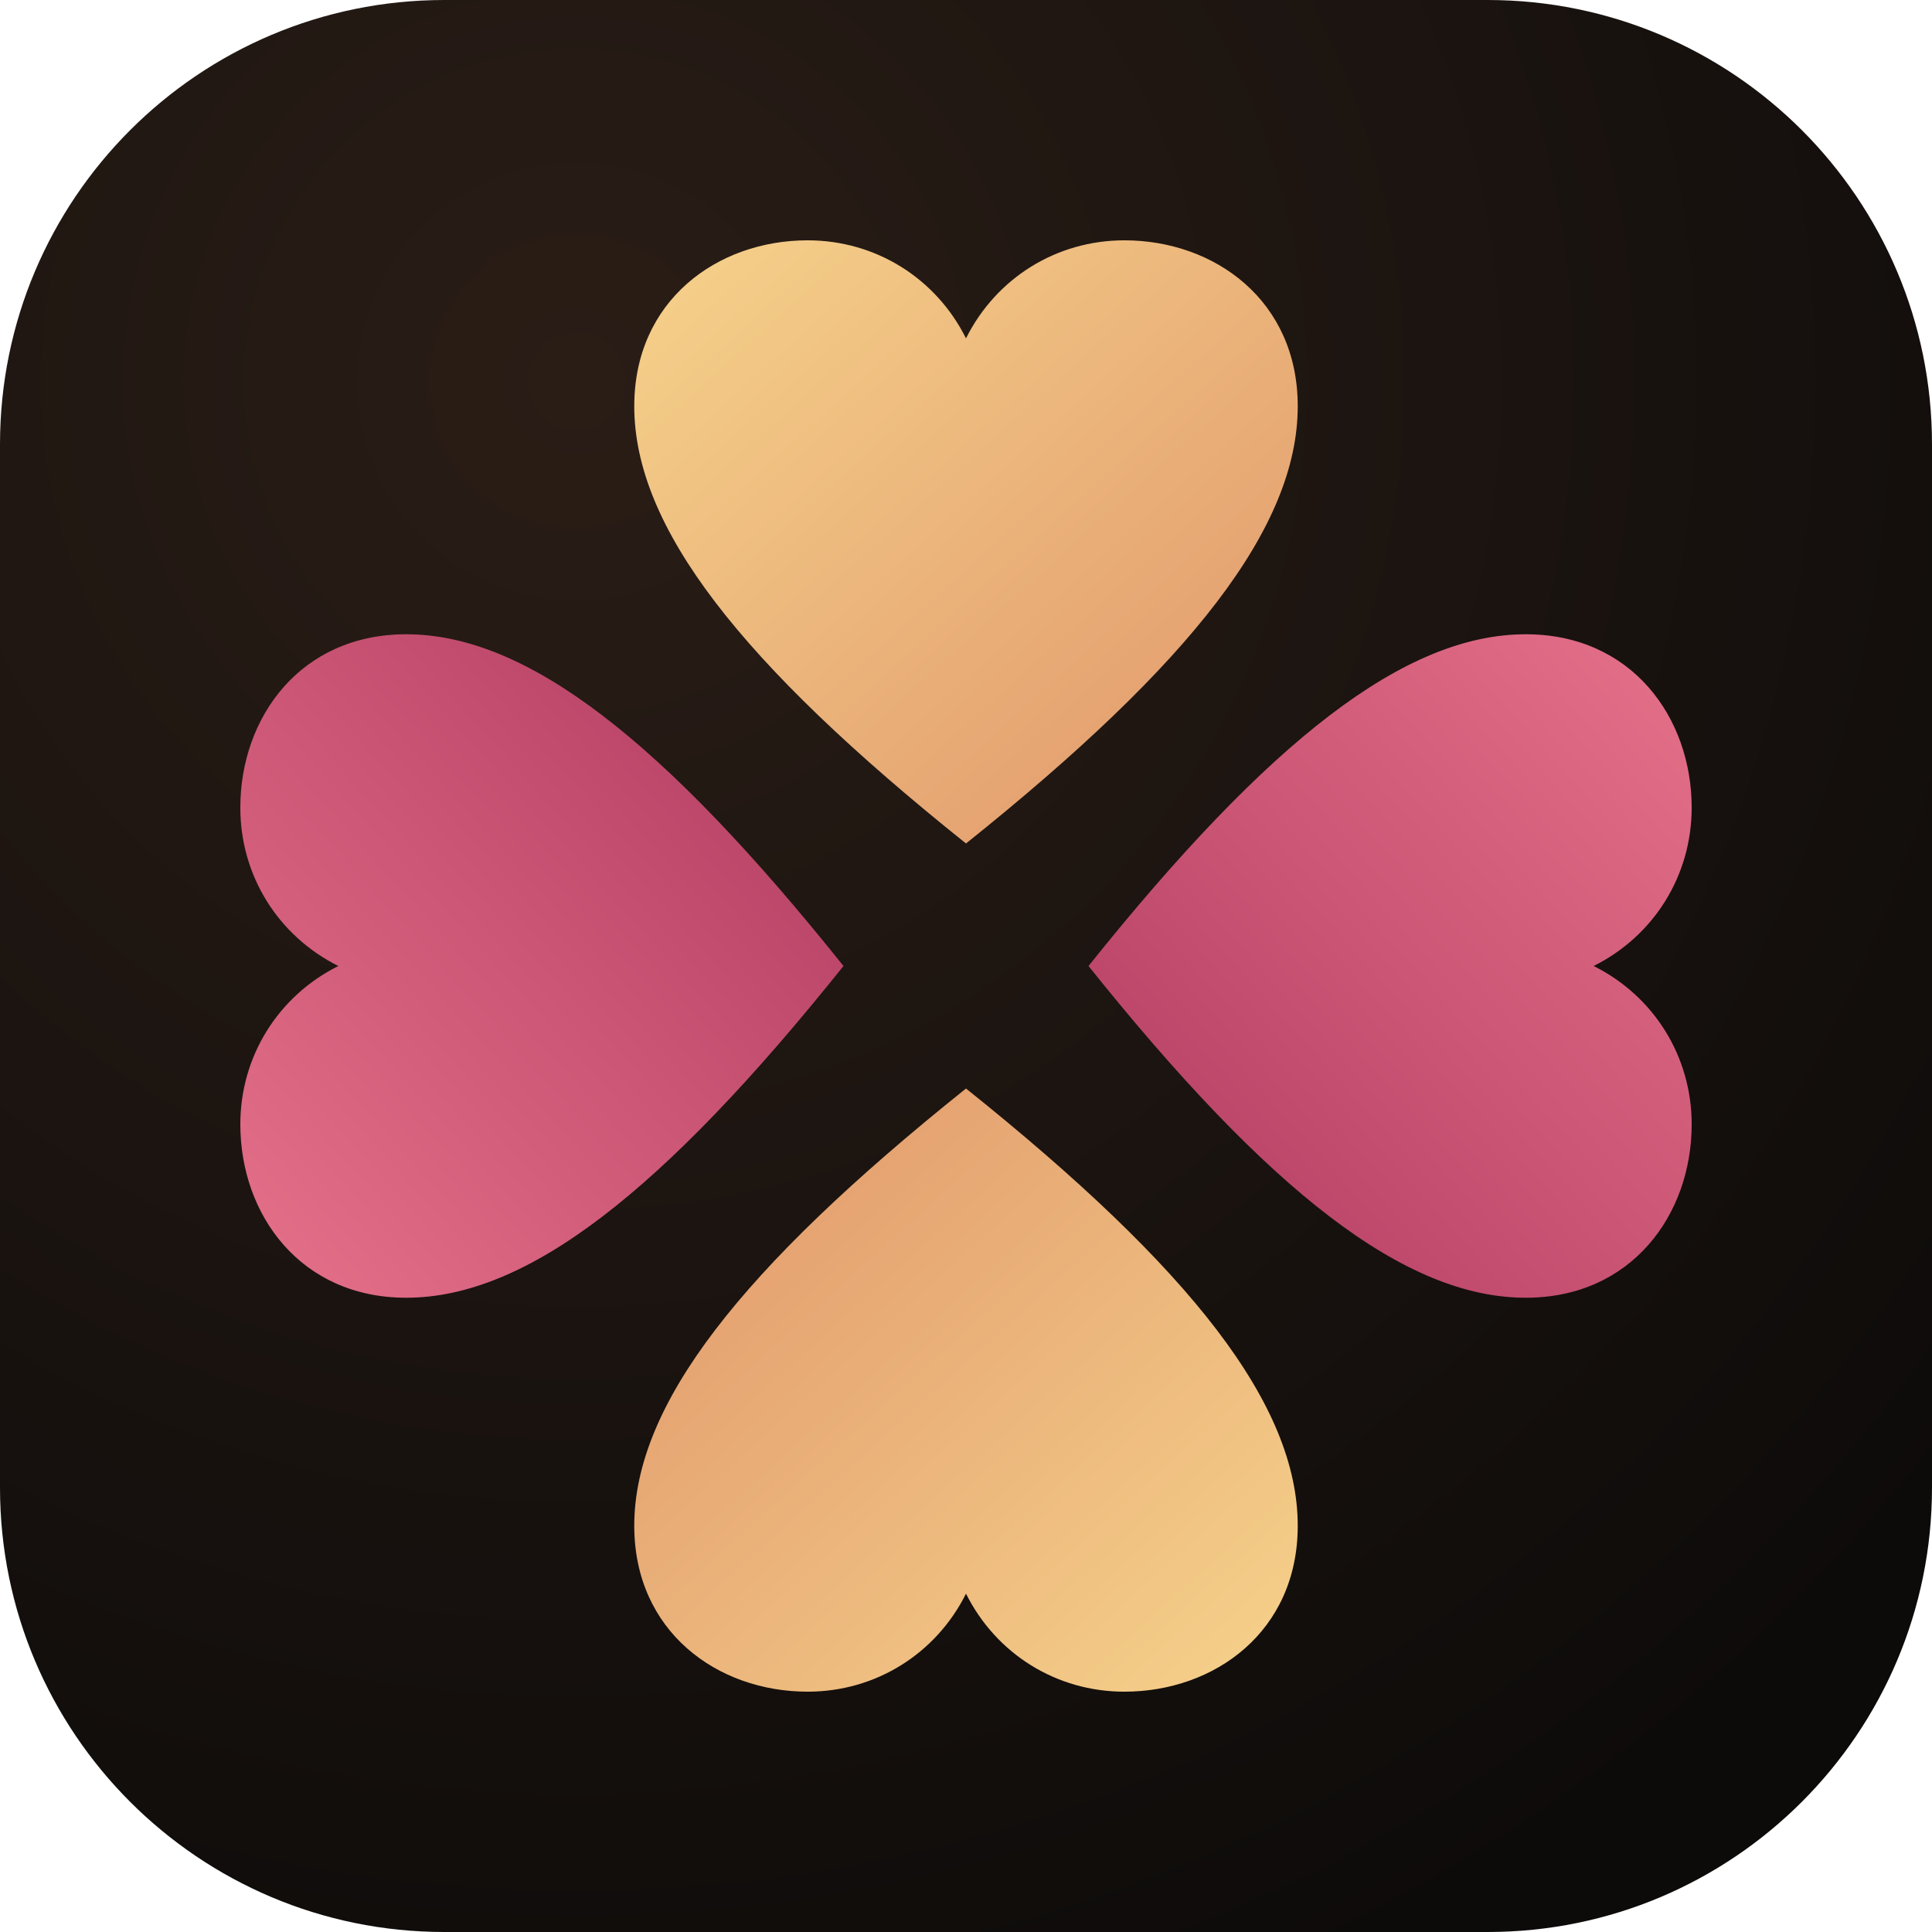
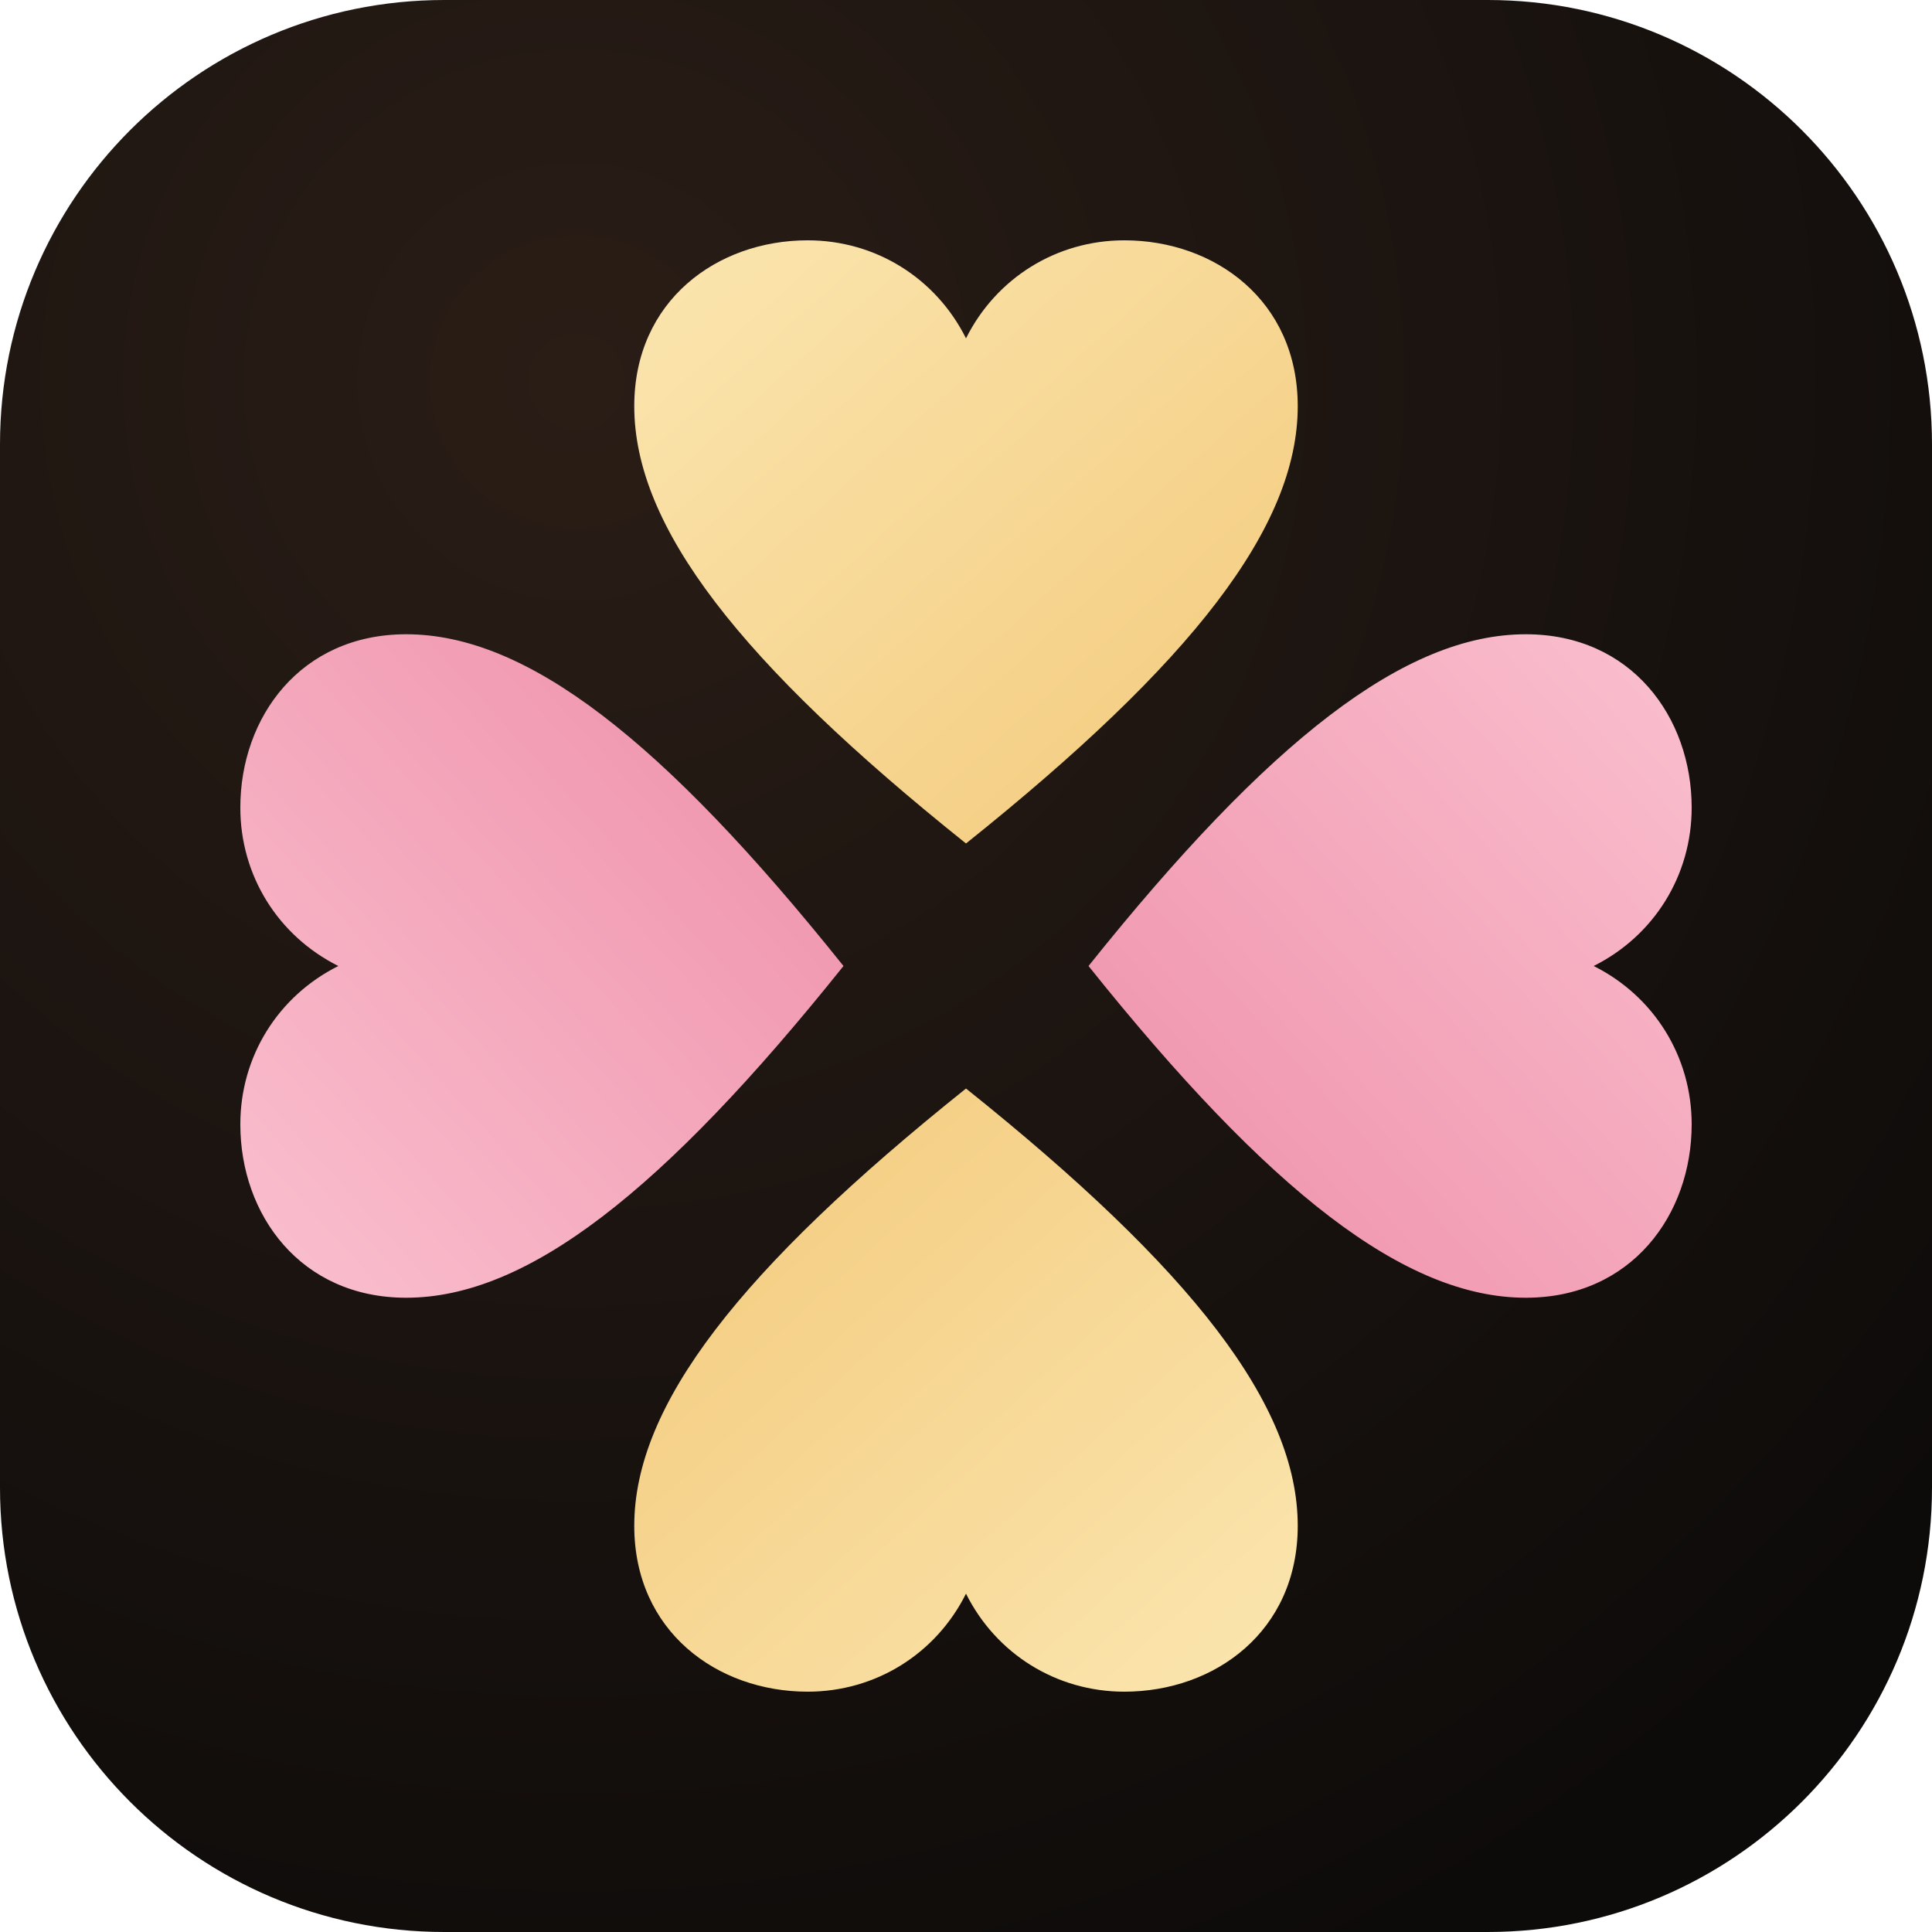
<svg xmlns="http://www.w3.org/2000/svg" width="512" height="512" viewBox="0 0 1000 1000">
  <defs>
    <linearGradient id="gA" x1="0" y1="0" x2="1" y2="1">
-       <stop offset="0" stop-color="#f6d28b" />
-       <stop offset="1" stop-color="#e0956a" />
+       <stop offset="0" stop-color="#fbe6b0" />
+       <stop offset="1" stop-color="#f3c97a" />
    </linearGradient>
    <linearGradient id="gB" x1="0" y1="0" x2="1" y2="1">
-       <stop offset="0" stop-color="#e5718a" />
-       <stop offset="1" stop-color="#b03a60" />
+       <stop offset="0" stop-color="#fac0cf" />
+       <stop offset="1" stop-color="#ee8ea8" />
    </linearGradient>
    <radialGradient id="bgD" cx=".3" cy=".2" r=".9">
      <stop offset="0" stop-color="#2a1d16" />
      <stop offset="1" stop-color="#0d0b0a" />
    </radialGradient>
-     <linearGradient id="bgG" x1="0" y1="0" x2="1" y2="1">
-       <stop offset="0" stop-color="#f2c777" />
-       <stop offset="1" stop-color="#be4664" />
-     </linearGradient>
  </defs>
  <rect width="1000" height="1000" rx="230" fill="url(#bgD)" />
  <g transform="translate(12.19512 12.19512) scale(4.878049)">
    <g transform="translate(100 100) rotate(0) translate(0 -13) scale(.8) translate(-50 -88)">
      <path d="M50 88 C20 64 6 46 6 30 C6 16 17 8 29 8 C38 8 46 13 50 21 C54 13 62 8 71 8 C83 8 94 16 94 30 C94 46 80 64 50 88 Z" fill="url(#gA)" />
    </g>
    <g transform="translate(100 100) rotate(90) translate(0 -13) scale(.8) translate(-50 -88)">
      <path d="M50 88 C20 64 6 46 6 30 C6 16 17 8 29 8 C38 8 46 13 50 21 C54 13 62 8 71 8 C83 8 94 16 94 30 C94 46 80 64 50 88 Z" fill="url(#gB)" />
    </g>
    <g transform="translate(100 100) rotate(180) translate(0 -13) scale(.8) translate(-50 -88)">
      <path d="M50 88 C20 64 6 46 6 30 C6 16 17 8 29 8 C38 8 46 13 50 21 C54 13 62 8 71 8 C83 8 94 16 94 30 C94 46 80 64 50 88 Z" fill="url(#gA)" />
    </g>
    <g transform="translate(100 100) rotate(270) translate(0 -13) scale(.8) translate(-50 -88)">
      <path d="M50 88 C20 64 6 46 6 30 C6 16 17 8 29 8 C38 8 46 13 50 21 C54 13 62 8 71 8 C83 8 94 16 94 30 C94 46 80 64 50 88 Z" fill="url(#gB)" />
    </g>
  </g>
</svg>
